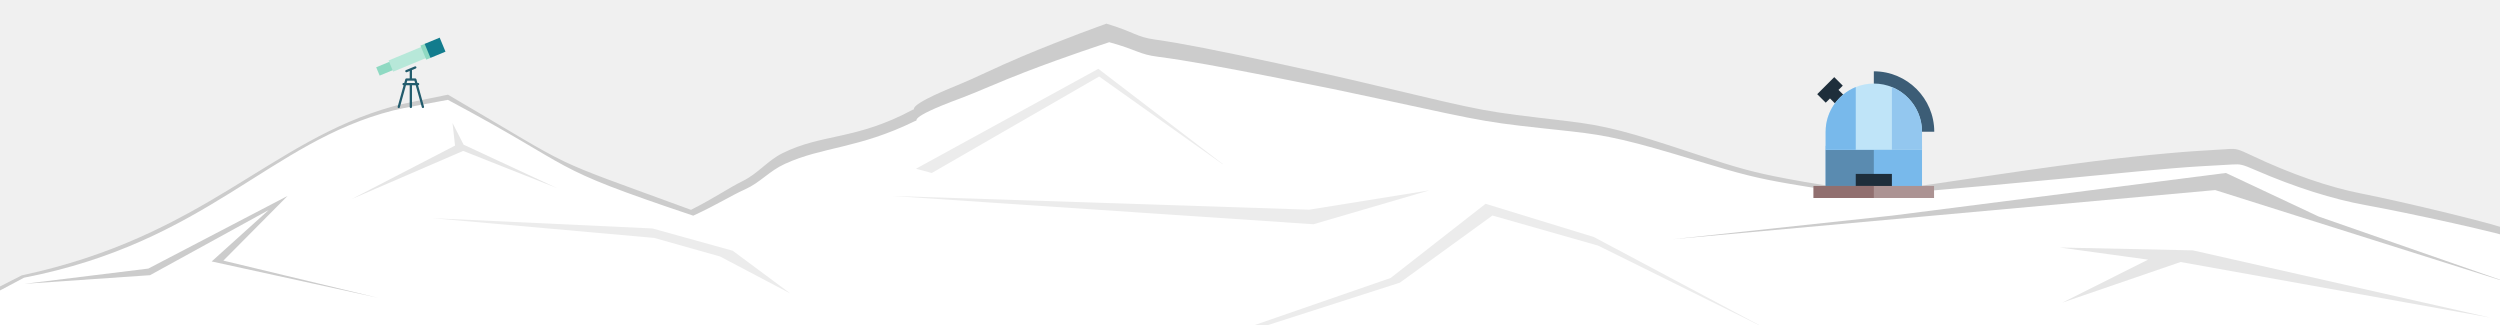
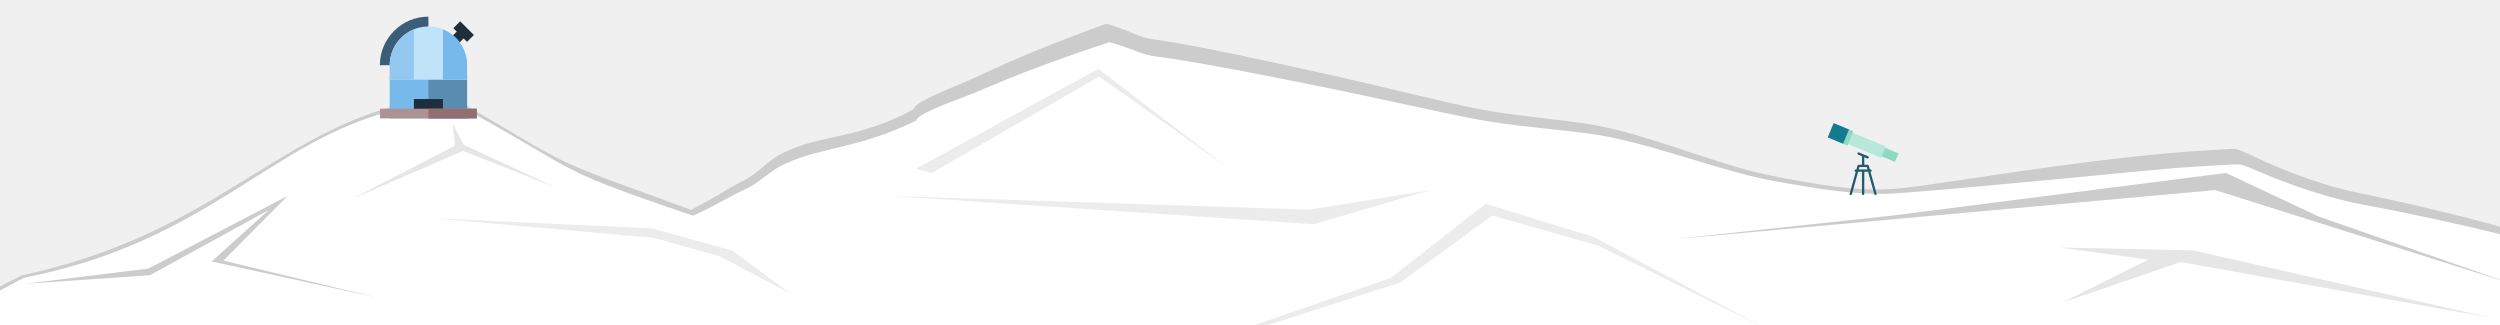
<svg xmlns="http://www.w3.org/2000/svg" width="1080" height="140" viewBox="0 0 1080 140" id="svg2" version="1.1">
  <defs id="defs4" />
  <g id="layer1" transform="translate(0,-912.3623)">
    <path style="fill:#cccccc" d="m -8.793,1056.706 5.133,-18.73 13.05,-6.656 C 88.67,1014.395 116.5,973.09 169.956,958.266 c 1.113,-0.36 6.347,-1.523 11.632,-2.585 5.285,-1.061 10.654,-2.151 11.932,-2.421 58.67,34.275 39.545,25.727 104.983,49.749 10.685,-5.412 16.075,-9.346 22.411,-12.471 6.598,-3.254 10.653,-8.775 17.121,-11.994 17.192,-8.558 31.712,-5.571 56.263,-18.779 2.03,-0.232 -4.658,-0.92 19.521,-10.685 6.911,-2.791 16.86,-7.787 27.846,-12.397 18.932,-7.945 33.624,-13.095 36.306,-14.109 12.413,3.73 12.666,5.706 21.096,6.892 11.87,1.669 27.711,4.847 52.587,10.211 19.636,4.234 26.678,5.82 42.97,9.678 49.624,11.75 44.92,10.875 82.156,15.282 16.54,1.958 26.024,4.375 54.913,13.997 19.156,6.381 25.852,8.203 39.952,10.872 22.296,4.22 34.527,5.365 47.033,4.401 14.243,-1.098 59.653,-9.217 103.195,-13.89 9.194,-0.987 21.255,-2.065 26.803,-2.397 5.548,-0.332 11.795,-0.719 13.883,-0.862 3.504,-0.24 4.281,-0.029 10.115,2.739 16.846,7.994 33.287,13.704 47.476,16.486 17.164,3.366 60.654,13.708 65.719,16.341 0.845,0.439 2.281,7.016 1.897,21.401 l -0.547,20.464 -543.91,3.195 -544.289,-2.742 z" id="path3337" />
    <path id="path3341" d="m -8.029,1056.13 6.195,-17.311 12.184,-6.483 c 79.383,-15.478 106.005,-58.709 159.53,-72.265 1.114,-0.329 6.355,-1.393 11.647,-2.363 5.292,-0.971 10.668,-1.967 11.948,-2.214 58.747,31.343 40.482,28.074 106.004,50.041 10.699,-4.949 16.096,-8.546 22.44,-11.404 6.606,-2.976 10.237,-7.794 17.144,-10.968 16.385,-7.529 31.753,-6.48 56.337,-18.559 2.033,-0.212 -4.664,-0.841 19.546,-9.771 6.92,-2.552 16.882,-7.121 27.882,-11.337 18.957,-7.266 33.668,-11.975 36.353,-12.902 12.429,3.411 12.682,5.218 21.123,6.302 11.886,1.527 27.747,4.433 52.655,9.338 19.661,3.872 26.713,5.322 43.026,8.85 49.688,10.745 44.978,9.944 82.263,13.975 16.562,1.79 26.058,4.001 54.985,12.8 19.181,5.835 25.886,7.501 40.004,9.941 22.325,3.859 34.572,4.906 47.094,4.024 14.261,-1.004 59.73,-5.151 103.33,-9.425 9.206,-0.902 21.283,-1.889 26.838,-2.192 5.555,-0.303 11.811,-0.658 13.901,-0.788 3.509,-0.219 4.286,-0.026 10.128,2.505 16.868,7.311 33.33,12.531 47.537,15.075 17.186,3.078 60.733,12.535 65.805,14.943 0.846,0.402 2.284,6.416 1.899,19.57 l -0.548,18.713 -544.617,8.466 -544.466,-5.157 z" style="fill:#ffffff" />
    <path style="fill:#ececec" d="m 528.107,983.259 -53.281,-37.842 -72.306,41.684 -6.829,-1.845 78.781,-43.167 53.774,41.131 z" id="path3349" />
    <path style="fill:#cccccc" d="m 163.442,1041.045 -72.003,-15.737 24.642,-22.215 -51.275,28.153 -54.296,3.735 53.566,-6.594 60.171,-31.396 -27.752,27.954 z" id="path3351" />
    <path style="fill:#e6e6e6" d="m 240.616,993.614 -40.535,-16.06 -48.106,20.778 44.599,-23.076 -1.079,-9.753 4.786,9.366 z" id="path3353" />
    <path style="fill:#ececec" d="m 282.631,1015.145 -95.892,-8.538 95.125,4.449 34.667,9.623 24.912,18.483 -30.392,-15.998 z" id="path3355" />
    <path style="fill:#ececec" d="m 760.911,1053.293 -116.345,0.528 -104.83,-0.252 61.028,-21.126 41.002,-32.041 46.806,14.361 z" id="path3357" />
    <path style="fill:#cccccc" d="m 1084.744,1034.841 -127.777,-40.366 -234.722,21.271 95.141,-10.238 144.204,-18.425 40.049,18.812 z" id="path3359" />
    <path style="fill:#ececec" d="m 385.446,997.024 180.11,5.92 51.98,-8.369 -50.129,14.66 z" id="path3363" />
    <path id="path3378" d="m 760.911,1053.343 -113.448,0.477 -102.22,-0.228 59.508,-19.122 39.981,-29.001 45.641,12.998 z" style="fill:#ffffff" />
    <path id="path3380" d="m 1075.869,1049.584 -133.854,-24.036 -51.089,17.548 37.054,-18.567 -38.177,-5.245 57.495,1.233 z" style="fill:#e6e6e6" />
-     <g id="g3391" transform="matrix(0.05943168,0,0,0.05943168,162.2696,928.6239)">
+     <g id="g3391" transform="matrix(-0.06076071,0,0,0.06076071,820.4221,965.5337)">
      <rect id="rect3345" height="65.615" width="114.037" style="fill:#8fd9c2" transform="matrix(-0.9239,0.3827,-0.3827,-0.9239,219.1548,404.1167)" y="191.048" x="12.366" />
      <rect id="rect3347" height="87.977" width="267.308" style="fill:#b7e8d9" transform="matrix(-0.9239,0.3827,-0.3827,-0.9239,510.5858,209.3656)" y="111.476" x="100.816" />
-       <polygon id="polygon3349" points="398.664,147.168 398.664,45.226 356.439,45.226 325.755,57.936 367.981,159.877 " style="fill:#8fd9c2" />
+       <polygon id="polygon3349" points="398.664,45.226 356.439,45.226 325.755,57.936 367.981,159.877 398.664,147.168 " style="fill:#8fd9c2" />
      <rect id="rect3351" height="110.34" width="118.178" style="fill:#127c8d" transform="matrix(-0.9239,0.3827,-0.3827,-0.9239,859.5591,-23.8146)" y="18.413" x="373.059" />
      <path id="path3353-3" d="m 351.723,501.474 -43.189,-155.328 0.144,0 c 4.586,0 8.303,-3.717 8.303,-8.303 0,-4.585 -3.716,-8.303 -8.303,-8.303 l -4.761,0 -7.544,-27.132 c -0.999,-3.592 -4.27,-6.079 -7.999,-6.079 l -24.074,0 0,-60.675 27.25,-11.288 c 4.237,-1.755 6.249,-6.612 4.493,-10.848 -1.756,-4.236 -6.611,-6.248 -10.848,-4.493 l -32.388,13.416 c -0.024,0.01 -0.05,0.02 -0.074,0.031 l -32.292,13.376 c -4.237,1.755 -6.249,6.612 -4.493,10.848 1.324,3.197 4.415,5.128 7.674,5.128 1.058,0 2.135,-0.204 3.174,-0.634 l 20.897,-8.656 0,53.797 -24.074,0 c -3.728,0 -7,2.486 -7.999,6.079 l -7.544,27.132 -4.761,0 c -4.586,0 -8.303,3.717 -8.303,8.303 0,4.586 3.716,8.303 8.303,8.303 l 0.144,0 -43.189,155.328 c -1.229,4.418 1.357,8.995 5.775,10.223 4.416,1.225 8.995,-1.358 10.222,-5.775 l 44.427,-159.776 27,0 0,157.551 c 0,4.585 3.716,8.303 8.303,8.303 4.587,0 8.303,-3.717 8.303,-8.303 l 0,-157.553 27,0 44.427,159.776 c 1.022,3.674 4.359,6.081 7.995,6.081 0.736,0 1.485,-0.098 2.228,-0.306 4.416,-1.228 7.002,-5.806 5.773,-10.223 z M 225.31,329.541 l 4.617,-16.605 52.136,0 4.617,16.605 -61.37,0 z" style="fill:#235c6d" />
      <g id="g3355" />
      <g id="g3357" />
      <g id="g3359" />
      <g id="g3361" />
      <g id="g3363" />
      <g id="g3365" />
      <g id="g3367" />
      <g id="g3369" />
      <g id="g3371" />
      <g id="g3373" />
      <g id="g3375" />
      <g id="g3377" />
      <g id="g3379" />
      <g id="g3381" />
      <g id="g3383" />
    </g>
-     <g id="g3470" transform="matrix(-0.1068987,0,0,0.1068987,836.9013,943.1647)">
+     <g id="g3470" transform="matrix(0.08585932,0,0,0.08585932,163.0553,919.5508)">
      <path id="path3414" d="m 62.479,244.235 -50.308,0 C 12.171,109.563 121.734,0 256.406,0 l 0,50.307 -193.927,193.928 z" style="fill:#3c5d76" />
-       <polygon id="polygon3416" points="450.769,126.832 485.196,92.41 416.346,23.56 381.921,57.983 399.134,75.197 329.671,144.658 364.096,179.083 433.559,109.622 " style="fill:#1e2e3b" />
+       <polygon id="polygon3416" points="381.921,57.983 399.134,75.197 329.671,144.658 364.096,179.083 433.559,109.622 450.769,126.832 485.196,92.41 416.346,23.56 " style="fill:#1e2e3b" />
      <path id="path3418" d="m 61.667,301.033 c 0,50.033 0,210.967 0,210.967 l 389.477,0 c 0,0 0,-160.934 0,-210.967 l -389.477,0 z" style="fill:#78b9eb" />
      <path id="path3420" d="m 256.406,317.262 c 0,46.184 0,194.738 0,194.738 l 194.739,0 c 0,0 0,-148.555 0,-194.738 l -194.739,0 z" style="fill:#5a8bb0" />
      <rect id="rect3422" height="64.913" width="146.054" style="fill:#1e2e3b" y="414.631" x="183.379" />
      <path id="path3424" d="m 451.144,317.262 0,-73.027 c 0,-107.379 -87.36,-194.739 -194.739,-194.739 -107.379,0 -194.738,87.36 -194.738,194.739 l 0,73.027 389.477,0 z" style="fill:#bfe4f8" />
      <path id="path3426" d="M 183.379,63.718 C 112.08,92.666 61.667,162.668 61.667,244.235 l 0,73.027 121.712,0 0,-253.544 z" style="fill:#93c7ef" />
      <path id="path3428" d="m 329.433,63.718 c 71.299,28.948 121.712,98.952 121.712,180.516 l 0,73.027 -121.712,0 0,-253.543 z" style="fill:#78b9eb" />
      <rect id="rect3430" height="48.685" width="486.846" style="fill:#ac9393" y="463.315" x="12.983" />
      <rect id="rect3432" height="48.685" width="243.423" style="fill:#916f6f" y="463.315" x="256.406" />
      <g id="g3434" />
      <g id="g3436" />
      <g id="g3438" />
      <g id="g3440" />
      <g id="g3442" />
      <g id="g3444" />
      <g id="g3446" />
      <g id="g3448" />
      <g id="g3450" />
      <g id="g3452" />
      <g id="g3454" />
      <g id="g3456" />
      <g id="g3458" />
      <g id="g3460" />
      <g id="g3462" />
    </g>
  </g>
</svg>
